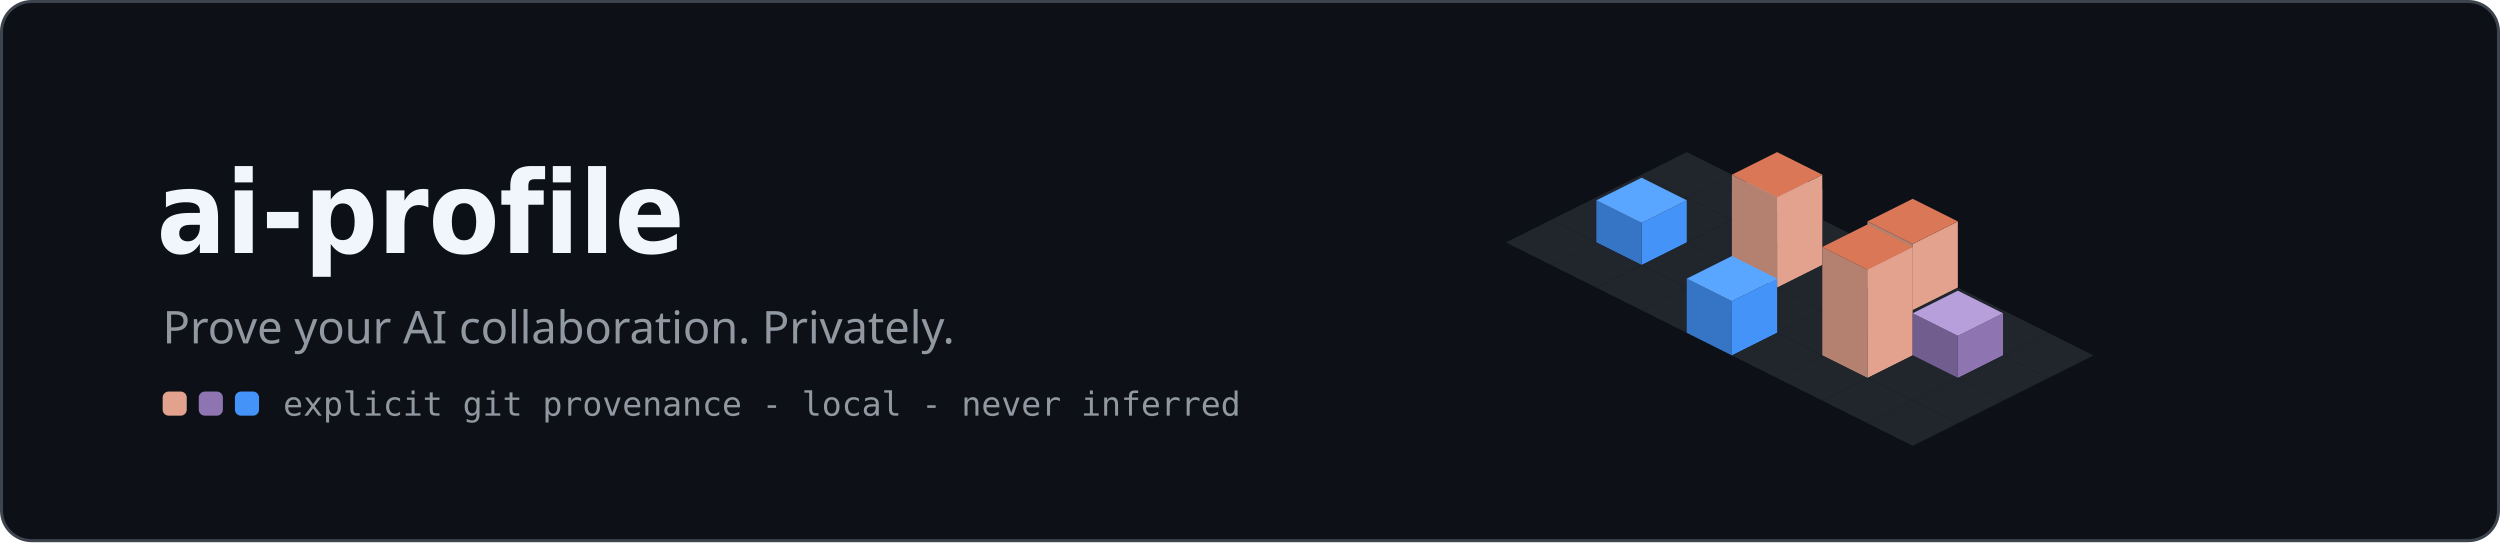
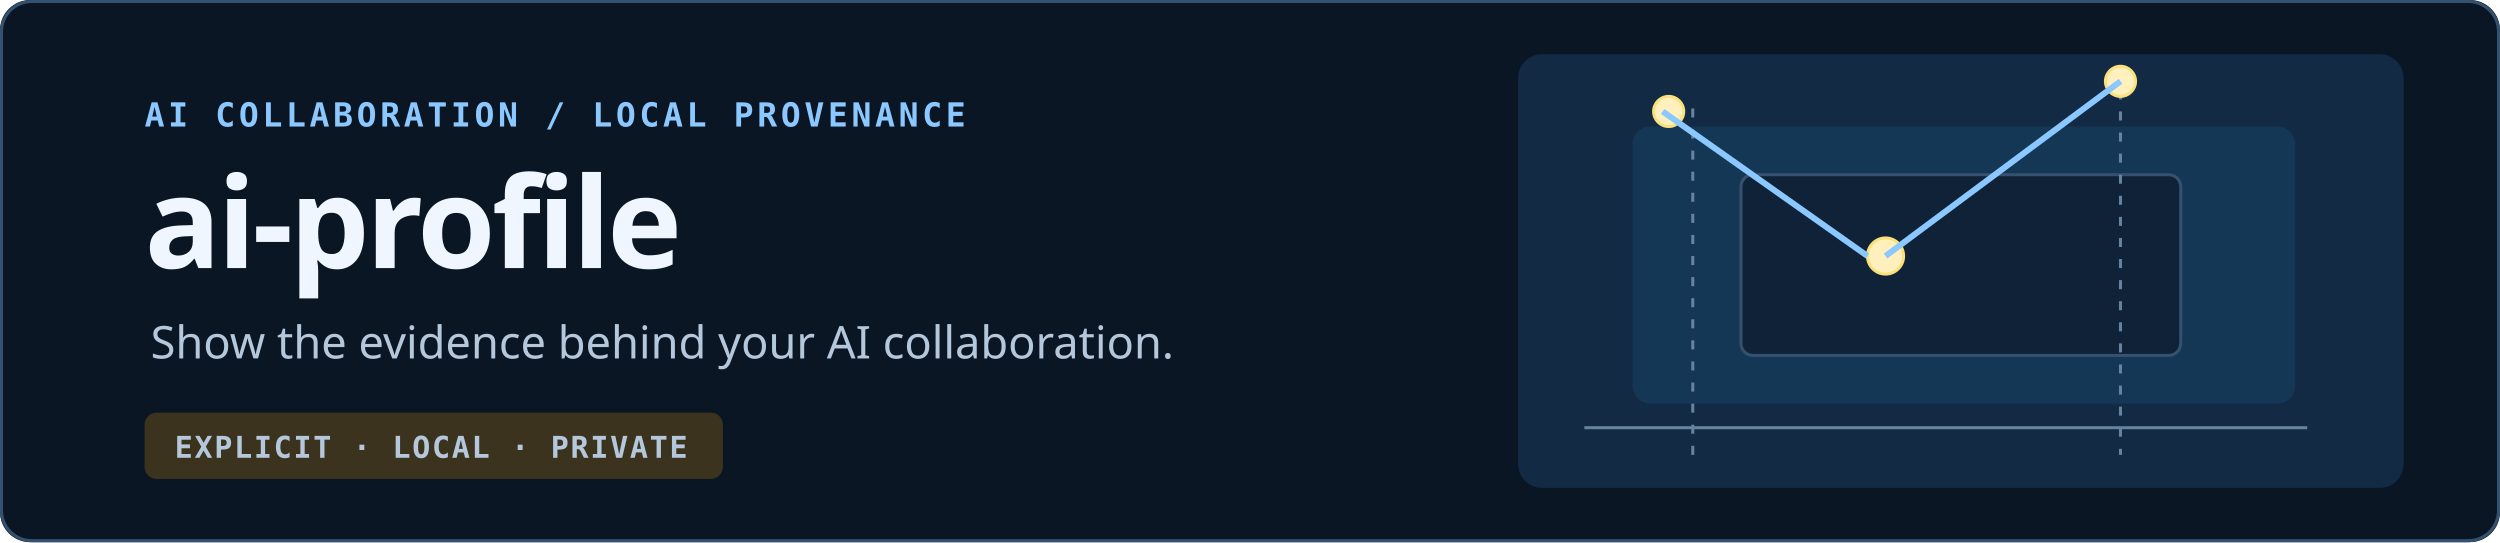
- <svg xmlns="http://www.w3.org/2000/svg" width="830" height="180" viewBox="0 0 830 180" role="img" aria-label="ai-profile: privacy-first AI collaboration analytics from your git history">
-   <rect x="0.5" y="0.5" width="829" height="179" rx="10" fill="#0d1117" stroke="#3d444d" />
-   <text x="52" y="84" font-family="Bahnschrift, 'DIN Alternate', 'Franklin Gothic Medium', 'DejaVu Sans Condensed', 'Liberation Sans Narrow', 'Trebuchet MS', sans-serif" font-size="38" font-weight="700" fill="#f0f6fc">ai-profile</text>
-   <text x="54" y="114" font-family="'Trebuchet MS', Corbel, 'Avenir Next', Avenir, Ubuntu, sans-serif" font-size="15" fill="#9198a1">Prove your AI collaboration. Privately.</text>
-   <rect x="54" y="130" width="8" height="8" rx="2" fill="#E2A28D" />
-   <rect x="66" y="130" width="8" height="8" rx="2" fill="#8E75B2" />
-   <rect x="78" y="130" width="8" height="8" rx="2" fill="#4493f8" />
-   <text x="94" y="138" font-family="'Cascadia Mono', 'SFMono-Regular', 'Ubuntu Mono', 'DejaVu Sans Mono', Consolas, monospace" font-size="11" fill="#9198a1">explicit git provenance - local - never inferred</text>
-   <polygon points="560,50.5 575,58 560,65.5 545,58" fill="#21262d" />
-   <polygon points="545,58 560,65.5 545,73 530,65.5" fill="#21262d" />
-   <polygon points="575,58 590,65.5 575,73 560,65.5" fill="#21262d" />
-   <polygon points="530,65.5 545,73 530,80.5 515,73" fill="#21262d" />
-   <polygon points="560,65.5 575,73 560,80.5 545,73" fill="#21262d" />
-   <polygon points="575,73 590,80.5 590,70.5 575,63" fill="#715d8e" />
-   <polygon points="605,73 590,80.5 590,70.5 605,63" fill="#8E75B2" />
-   <polygon points="590,55.5 605,63 590,70.5 575,63" fill="#B79FDB" />
-   <polygon points="515,73 530,80.5 515,88 500,80.5" fill="#21262d" />
-   <polygon points="530,80.5 545,88 545,74 530,66.5" fill="#3675c6" />
-   <polygon points="560,80.5 545,88 545,74 560,66.5" fill="#4493f8" />
-   <polygon points="545,59 560,66.5 545,74 530,66.5" fill="#58a6ff" />
-   <polygon points="575,73 590,80.5 575,88 560,80.5" fill="#21262d" />
-   <polygon points="605,73 620,80.5 605,88 590,80.5" fill="#21262d" />
-   <polygon points="530,80.5 545,88 530,95.5 515,88" fill="#21262d" />
-   <polygon points="560,80.5 575,88 560,95.5 545,88" fill="#21262d" />
-   <polygon points="575,88 590,95.5 590,65.5 575,58" fill="#b48170" />
-   <polygon points="605,88 590,95.5 590,65.5 605,58" fill="#E2A28D" />
-   <polygon points="590,50.5 605,58 590,65.5 575,58" fill="#D97757" />
-   <polygon points="620,80.5 635,88 620,95.5 605,88" fill="#21262d" />
-   <polygon points="545,88 560,95.5 545,103 530,95.5" fill="#21262d" />
-   <polygon points="575,88 590,95.5 575,103 560,95.5" fill="#21262d" />
-   <polygon points="605,88 620,95.5 605,103 590,95.5" fill="#21262d" />
-   <polygon points="620,95.5 635,103 635,81 620,73.5" fill="#b48170" />
-   <polygon points="650,95.5 635,103 635,81 650,73.5" fill="#E2A28D" />
-   <polygon points="635,66 650,73.5 635,81 620,73.5" fill="#D97757" />
-   <polygon points="560,95.5 575,103 560,110.5 545,103" fill="#21262d" />
-   <polygon points="590,95.5 605,103 590,110.5 575,103" fill="#21262d" />
-   <polygon points="620,95.5 635,103 620,110.5 605,103" fill="#21262d" />
-   <polygon points="650,95.5 665,103 650,110.5 635,103" fill="#21262d" />
-   <polygon points="560,110.5 575,118 575,100 560,92.5" fill="#3675c6" />
-   <polygon points="590,110.5 575,118 575,100 590,92.5" fill="#4493f8" />
-   <polygon points="575,85 590,92.5 575,100 560,92.5" fill="#58a6ff" />
-   <polygon points="605,103 620,110.5 605,118 590,110.5" fill="#21262d" />
-   <polygon points="635,103 650,110.5 635,118 620,110.5" fill="#21262d" />
-   <polygon points="665,103 680,110.5 665,118 650,110.5" fill="#21262d" />
-   <polygon points="590,110.5 605,118 590,125.5 575,118" fill="#21262d" />
-   <polygon points="605,118 620,125.5 620,89.5 605,82" fill="#b48170" />
-   <polygon points="635,118 620,125.5 620,89.5 635,82" fill="#E2A28D" />
-   <polygon points="620,74.5 635,82 620,89.5 605,82" fill="#D97757" />
-   <polygon points="635,118 650,125.5 650,111.5 635,104" fill="#715d8e" />
-   <polygon points="665,118 650,125.5 650,111.5 665,104" fill="#8E75B2" />
-   <polygon points="650,96.5 665,104 650,111.5 635,104" fill="#B79FDB" />
-   <polygon points="680,110.5 695,118 680,125.5 665,118" fill="#21262d" />
-   <polygon points="605,118 620,125.5 605,133 590,125.5" fill="#21262d" />
-   <polygon points="635,118 650,125.5 635,133 620,125.5" fill="#21262d" />
-   <polygon points="665,118 680,125.5 665,133 650,125.5" fill="#21262d" />
-   <polygon points="620,125.5 635,133 620,140.5 605,133" fill="#21262d" />
-   <polygon points="650,125.5 665,133 650,140.5 635,133" fill="#21262d" />
-   <polygon points="635,133 650,140.5 635,148 620,140.5" fill="#21262d" />
+ <svg xmlns="http://www.w3.org/2000/svg" width="830" height="180" viewBox="0 0 830 180" role="img" aria-label="ai-profile: show the evidence behind your AI collaboration">
+   <rect width="830" height="180" rx="10" fill="#0b1625" />
+   <rect x="0.5" y="0.5" width="829" height="179" rx="10" fill="none" stroke="#34526f" />
+   <rect x="504" y="18" width="294" height="144" rx="8" fill="#122a43" />
+   <rect x="542" y="42" width="220" height="92" rx="6" fill="#153756" />
+   <rect x="578" y="58" width="146" height="60" rx="4" fill="#102237" stroke="#34526f" />
+   <line x1="526" y1="142" x2="766" y2="142" stroke="#6683a0" stroke-width="1" />
+   <line x1="562" y1="36" x2="562" y2="151" stroke="#6683a0" stroke-width="1" stroke-dasharray="3 4" />
+   <line x1="704" y1="30" x2="704" y2="151" stroke="#6683a0" stroke-width="1" stroke-dasharray="3 4" />
+   <rect x="549" y="32" width="10" height="10" rx="5" fill="#fff0bd" stroke="#fae17d" />
+   <rect x="699" y="22" width="10" height="10" rx="5" fill="#fff0bd" stroke="#fae17d" />
+   <rect x="620" y="79" width="12" height="12" rx="6" fill="#fff0bd" stroke="#fae17d" />
+   <line x1="552" y1="37" x2="620" y2="85" stroke="#8bc8ff" stroke-width="2" />
+   <line x1="626" y1="85" x2="704" y2="27" stroke="#8bc8ff" stroke-width="2" />
+   <text x="48" y="42" font-family="'IBM Plex Mono', 'Cascadia Mono', Consolas, monospace" font-size="11" font-weight="600" letter-spacing="1.2" fill="#8bc8ff">AI COLLABORATION / LOCAL PROVENANCE</text>
+   <text x="48" y="89" font-family="'IBM Plex Sans Condensed', 'Aptos Display', 'Segoe UI', sans-serif" font-size="42" font-weight="700" letter-spacing="-1.2" fill="#eff6ff">ai-profile</text>
+   <text x="50" y="119" font-family="'IBM Plex Sans', 'Aptos', 'Segoe UI', sans-serif" font-size="15" fill="#b5c7da">Show the evidence behind your AI collaboration.</text>
+   <rect x="48" y="137" width="192" height="22" rx="4" fill="#3b331e" />
+   <text x="58" y="152" font-family="'IBM Plex Mono', 'Cascadia Mono', Consolas, monospace" font-size="10" font-weight="600" letter-spacing="0.55" fill="#b5c7da">EXPLICIT · LOCAL · PRIVATE</text>
</svg>
